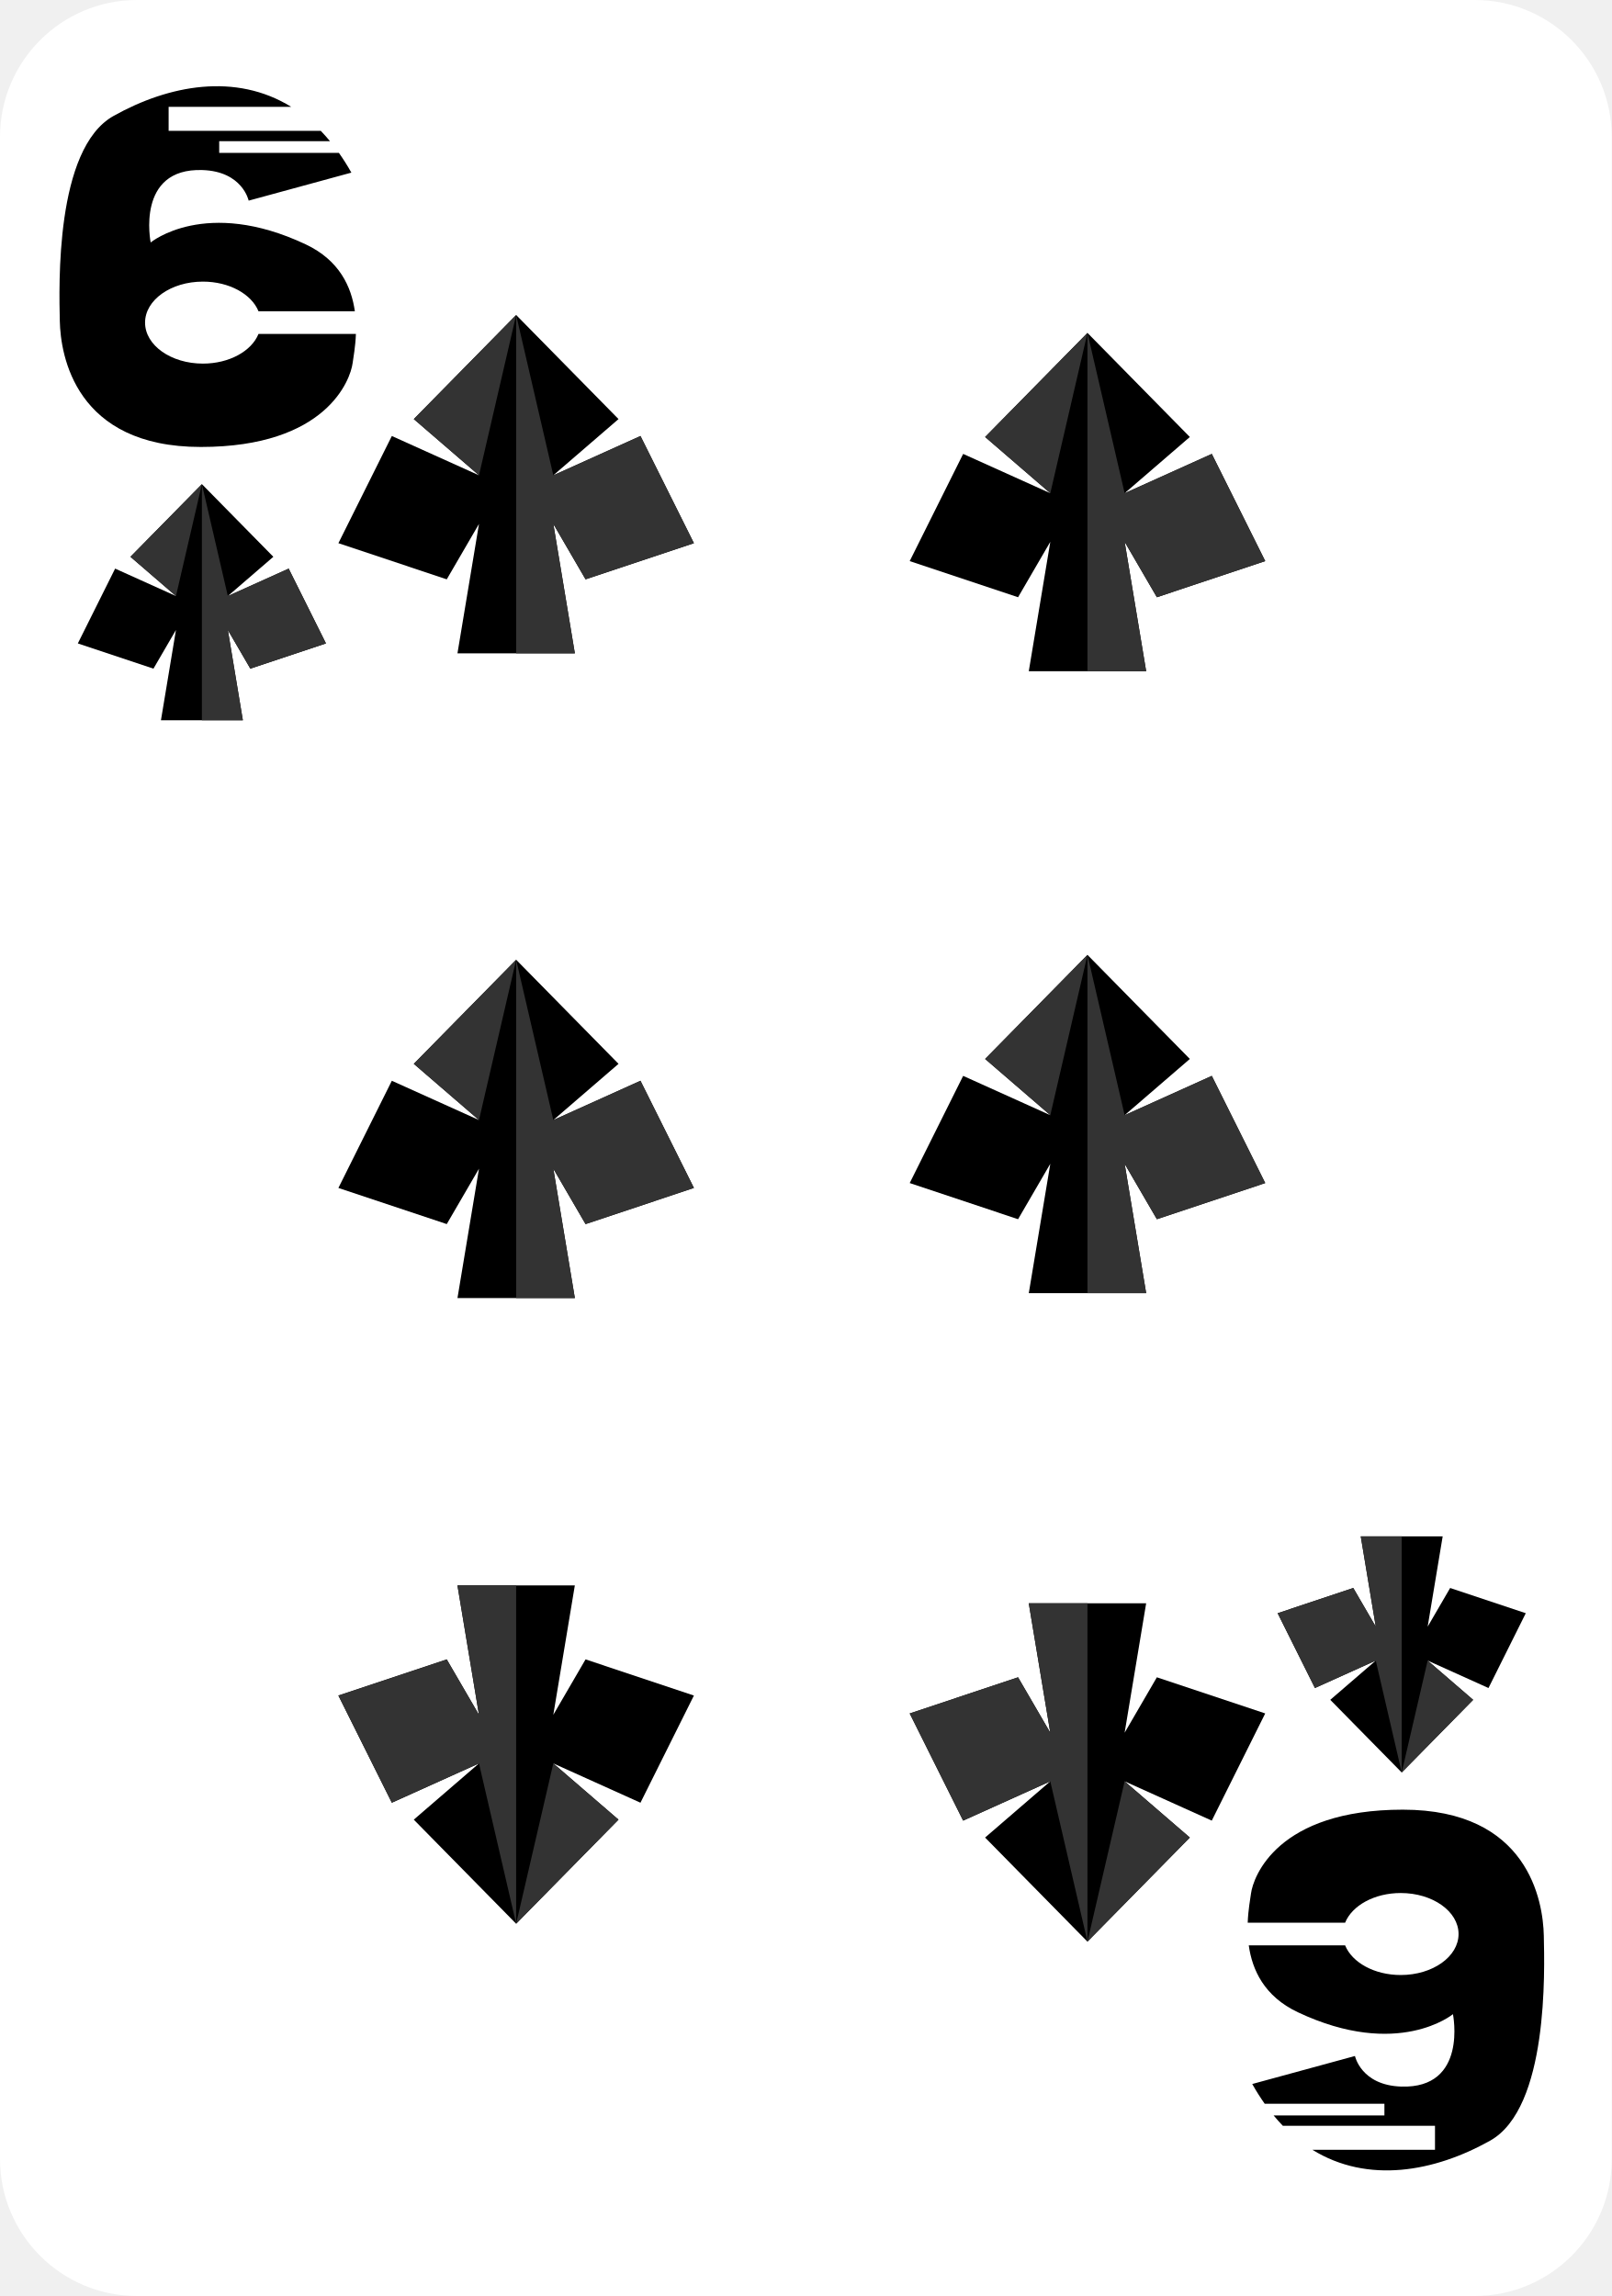
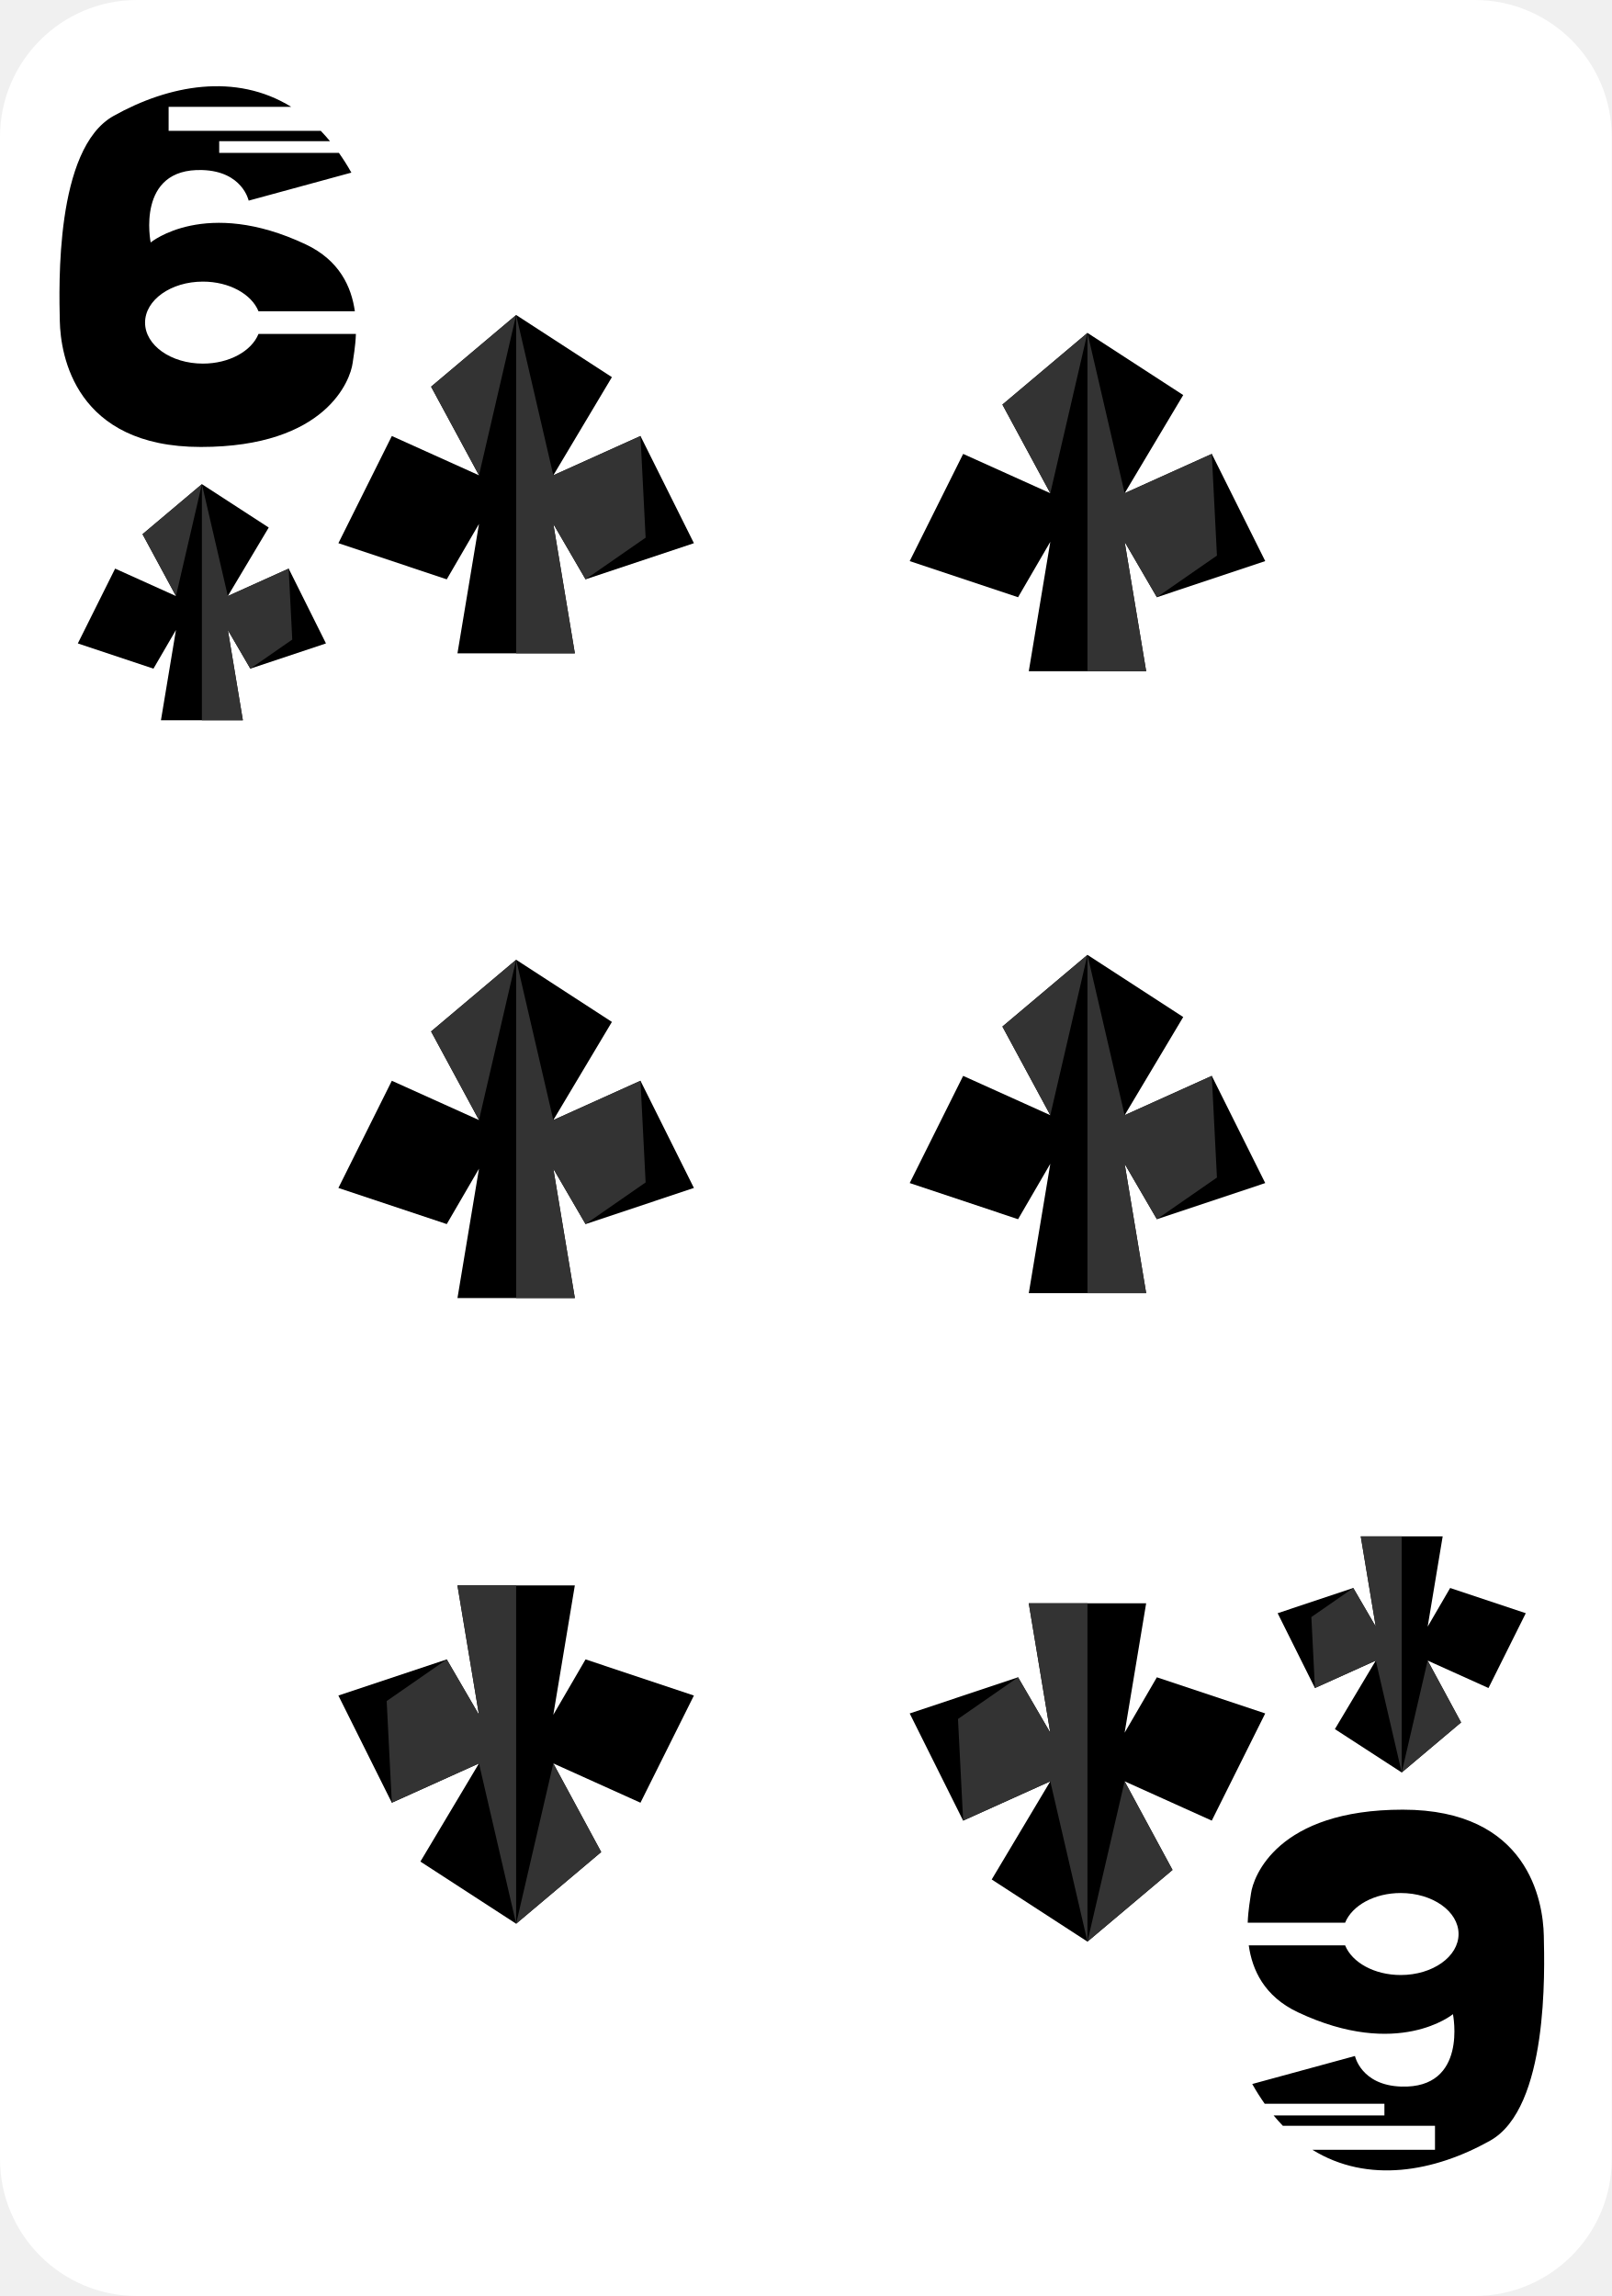
<svg xmlns="http://www.w3.org/2000/svg" xmlns:xlink="http://www.w3.org/1999/xlink" id="Layer_2" data-name="Layer 2" width="837.007" height="1192.499" viewBox="0 0 837.007 1192.499">
  <defs>
    <style>
      .cls-1 {
        fill: #fff;
      }

      .cls-2 {
        fill: #333;
      }
    </style>
    <symbol id="Black_6" data-name="Black 6" viewBox="0 0 153.95 187.361">
      <path d="M103.364,128.656c-3.602,8.898-15.159,15.411-28.869,15.411-16.59,0-30.039-9.533-30.039-21.293s13.449-21.293,30.039-21.293c13.71,0,25.267,6.513,28.869,15.411h50.038c-1.761-12.648-7.971-26.475-25.501-34.748-52.104-24.59-80.531-.996-80.531-.996,0,0-7.865-38.742,26.855-37.609,20.869,.681,24.029,15.885,24.029,15.885l53.341-14.55c-2.07-3.674-4.232-7.083-6.473-10.253h-62.164v-6.061h57.545c-1.568-1.902-3.169-3.696-4.8-5.387H56.692V10.716h63.675C91.533-7.105,56.917-.73,28.054,15.452-2.357,32.502-.202,104.017,.179,121.929c.381,17.911,8.057,65.432,73.225,65.432s77.703-34.82,78.846-43.586c.36-2.761,1.443-8.313,1.7-15.119h-50.586Z" />
    </symbol>
    <symbol id="Spade" viewBox="0 0 285.532 271.76">
      <g>
-         <polygon points="285.532 183.293 242.612 97.196 172.618 128.768 224.98 83.605 142.766 0 60.553 83.605 112.914 128.768 42.92 97.196 0 183.293 87.024 212.329 112.914 167.812 95.628 271.76 142.766 271.76 189.905 271.76 172.618 167.812 198.509 212.329 285.532 183.293" />
-         <polygon class="cls-2" points="142.766 0 112.914 128.768 60.553 83.605 142.766 0" />
-         <polygon class="cls-2" points="142.766 0 142.766 271.76 189.905 271.76 172.618 167.812 198.509 212.329 285.532 183.293 242.612 97.196 172.618 128.768 142.766 0" />
+         <polygon points="285.532 183.293 242.612 97.196 172.618 128.768 219.666 49.925 142.766 0 74.449 57.581 112.914 128.768 42.92 97.196 0 183.293 87.024 212.329 112.914 167.812 95.628 271.76 142.766 271.76 189.905 271.76 172.618 167.812 198.509 212.329 285.532 183.293" />
+         <polygon class="cls-2" points="142.766 0 112.914 128.768 74.449 57.581 142.766 0" />
+         <polygon class="cls-2" points="142.766 0 142.766 271.76 189.905 271.76 172.618 167.812 198.509 212.329 246.745 178.862 242.612 97.196 172.618 128.768 142.766 0" />
      </g>
    </symbol>
  </defs>
  <g id="Layer_5" data-name="Layer 5">
    <rect class="cls-1" x="0" width="837.007" height="1192.499" rx="71.196" ry="71.196" />
    <use width="153.95" height="187.361" transform="translate(30.8779 44.7831)" xlink:href="#Black_6" />
    <use width="285.532" height="271.76" transform="translate(40.4199 251.4599) scale(.4513)" xlink:href="#Spade" />
    <use width="285.532" height="271.76" transform="translate(175.7349 163.6035) scale(.6466)" xlink:href="#Spade" />
    <use width="285.532" height="271.76" transform="translate(360.3525 999.1471) rotate(-180) scale(.6466)" xlink:href="#Spade" />
    <use width="285.532" height="271.76" transform="translate(175.7349 498.4803) scale(.6466)" xlink:href="#Spade" />
    <use width="153.95" height="187.361" transform="translate(801.9025 1127.268) rotate(-180)" xlink:href="#Black_6" />
    <use width="285.532" height="271.76" transform="translate(792.3605 920.591) rotate(-180) scale(.4513)" xlink:href="#Spade" />
    <use width="285.532" height="271.76" transform="translate(657.0454 1008.447) rotate(-180) scale(.6466)" xlink:href="#Spade" />
    <use width="285.532" height="271.76" transform="translate(472.4278 172.9038) scale(.6466)" xlink:href="#Spade" />
    <use width="285.532" height="271.76" transform="translate(472.4278 495.9419) scale(.6466)" xlink:href="#Spade" />
  </g>
</svg>
